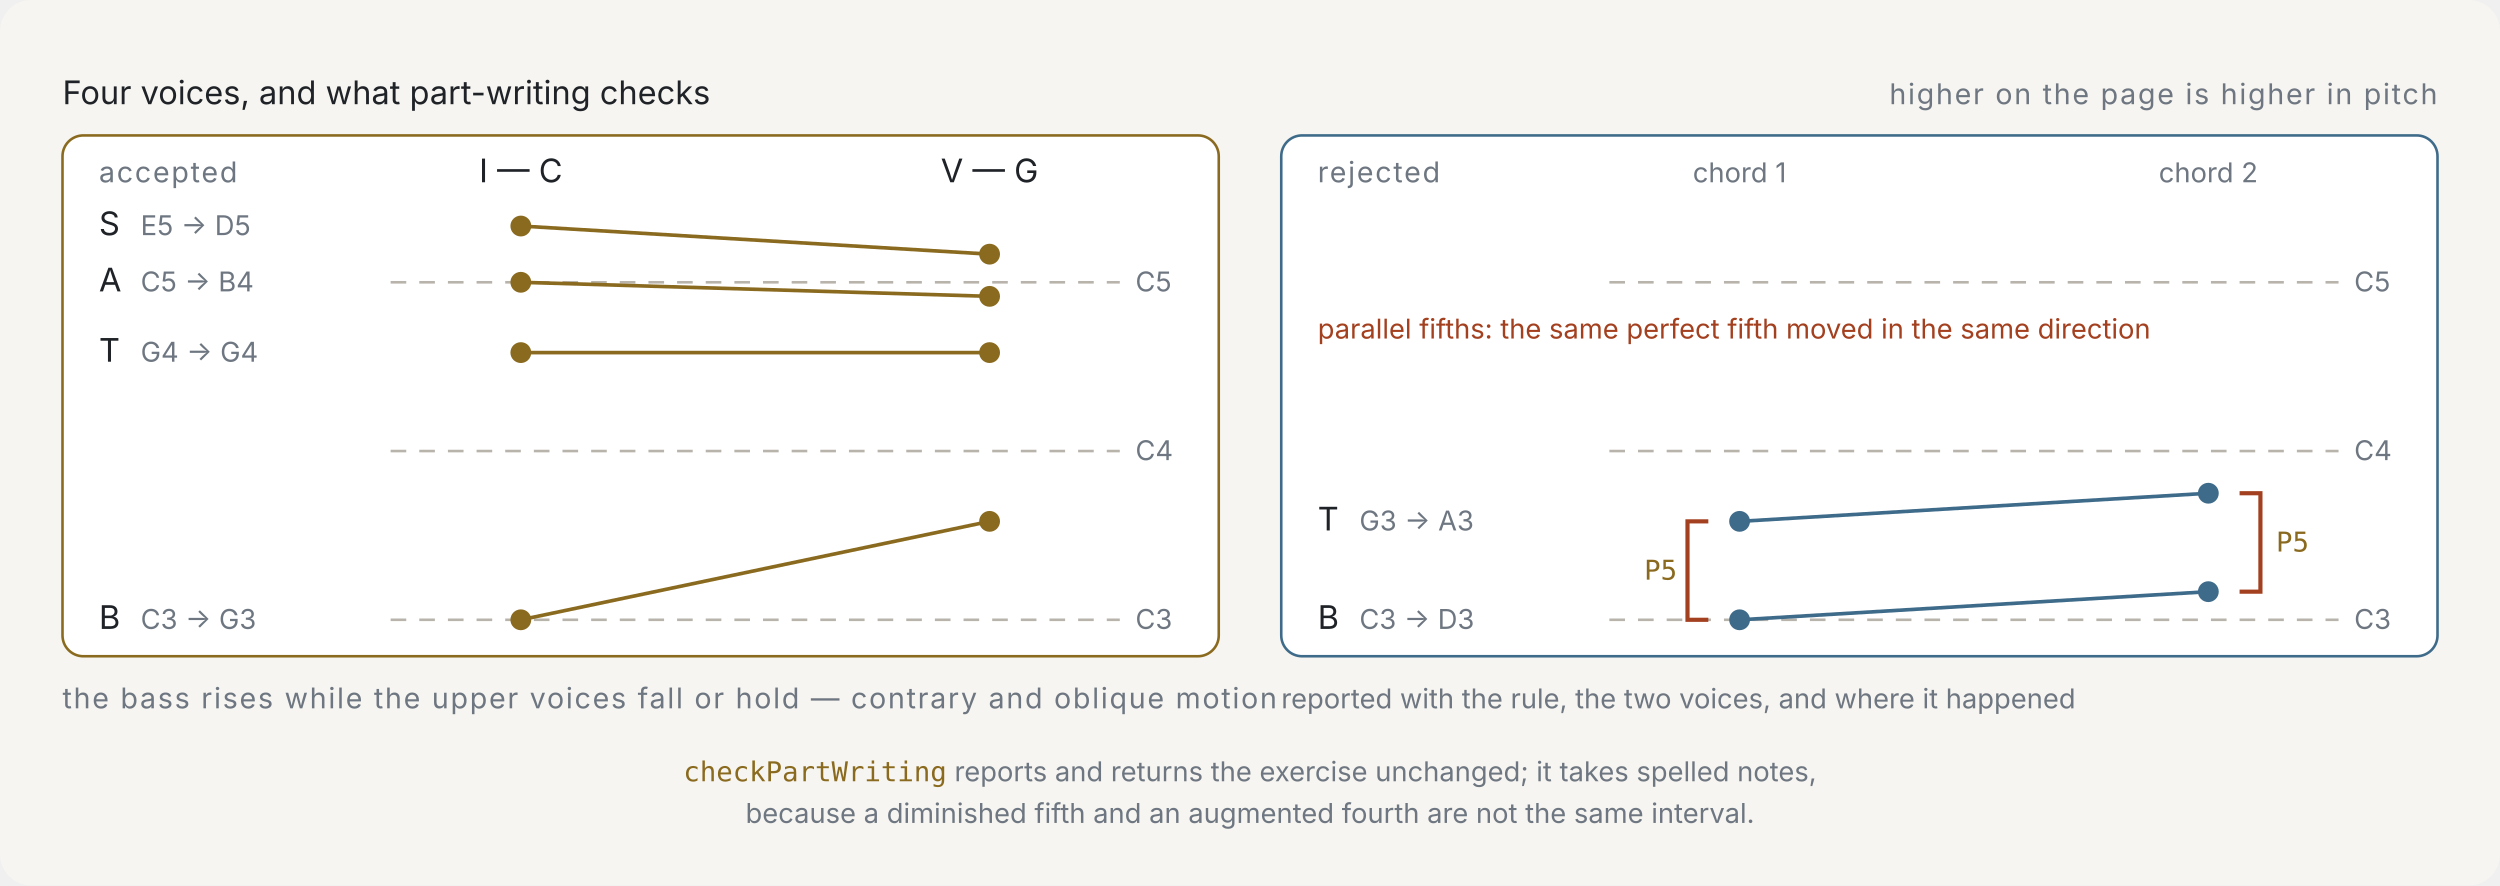
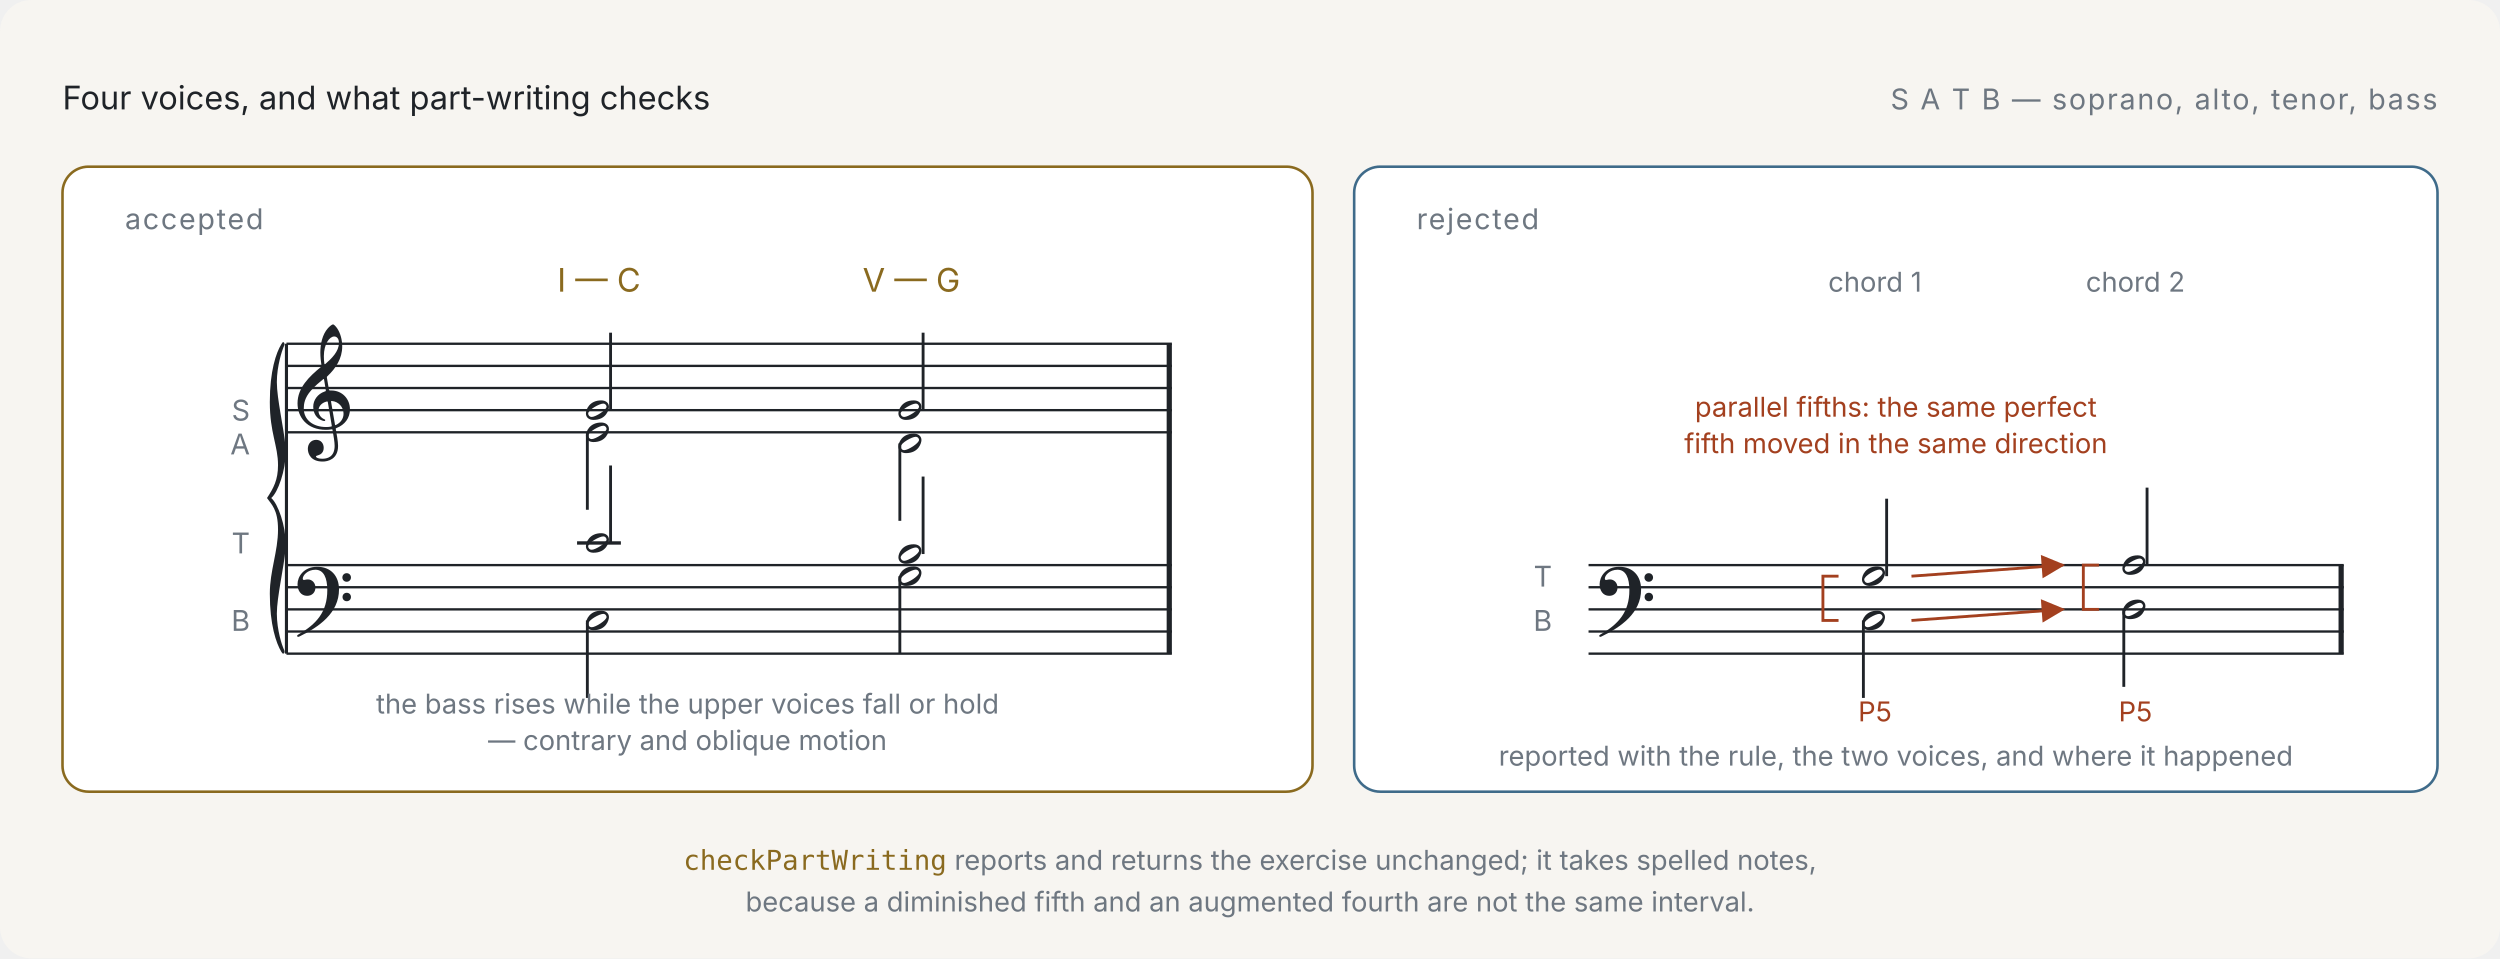
- <svg xmlns="http://www.w3.org/2000/svg" viewBox="0 0 960 340" width="960" height="340" role="img" aria-labelledby="ttl dsc">
+ <svg xmlns="http://www.w3.org/2000/svg" viewBox="0 0 960 368" width="960" height="368" role="img" aria-labelledby="ttl dsc">
  <style>
    .bg    { fill:#f7f5f1 }
    .grp   { fill:#edeae4 }
    .chip  { fill:#ffffff; stroke:#d7d4cd }
    .card  { fill:#ffffff; stroke:#8a6a1f }
    .alt   { fill:#ffffff; stroke:#3f6b8a }
-     .seam  { fill:none; stroke:#b8b4ac; stroke-dasharray:6 5 }
    .rule  { fill:none; stroke:#b8b4ac; stroke-width:1 }
    .ln    { fill:none; stroke:#8a6a1f; stroke-width:1.4 }
    .ln2   { fill:none; stroke:#3f6b8a; stroke-width:1.4 }
    .ah    { fill:#8a6a1f }
    .ah2   { fill:#3f6b8a }
-     .fill1 { fill:#8a6a1f; opacity:.16 }
-     .fill2 { fill:#3f6b8a; opacity:.16 }
    .warn  { fill:none; stroke:#a3401f; stroke-width:1.6 }
    .warnt { fill:#a3401f }
+     .staff { fill:none; stroke:#1f2328; stroke-width:.9 }
+     .bar   { fill:none; stroke:#1f2328; stroke-width:1.2 }
+     .ledger{ fill:none; stroke:#1f2328; stroke-width:1.3 }
+     .stem  { fill:none; stroke:#1f2328; stroke-width:1.1 }
+     .glyph { fill:#1f2328 }
+     .mark  { fill:#a3401f; stroke:none }
+     .markl { fill:none; stroke:#a3401f; stroke-width:1.1 }
    text   { font-family:Inter,"Helvetica Neue","Hiragino Sans","Noto Sans JP",Arial,sans-serif; fill:#1f2328 }
    .h     { font-size:12.5px }
    .lbl   { font-size:11px; fill:#6e7781; letter-spacing:.06em }
    .s     { font-size:10.5px; fill:#6e7781 }
+     .sym   { font-size:12.5px; fill:#8a6a1f }
+     .rn    { font-size:13px }
    .mono  { font-family:ui-monospace,SFMono-Regular,Menlo,Consolas,monospace; font-size:10.5px; fill:#8a6a1f }
    @media (prefers-color-scheme: dark) {
      .bg{fill:#0d1117} .grp{fill:#12171d}
      .chip{fill:#161b22;stroke:#30363d} .card{fill:#161b22;stroke:#d9b45c} .alt{fill:#161b22;stroke:#7fb3d5}
-       .seam{stroke:#484f58} .rule{stroke:#484f58}
+       .rule{stroke:#484f58}
      .ln{stroke:#d9b45c} .ln2{stroke:#7fb3d5} .ah{fill:#d9b45c} .ah2{fill:#7fb3d5}
-       .fill1{fill:#d9b45c} .fill2{fill:#7fb3d5}
-       .warn{stroke:#e08a68} .warnt{fill:#e08a68} .mono{fill:#d9b45c}
-       text{fill:#e6edf3} .lbl{fill:#8b949e} .s{fill:#8b949e}
+       .warn{stroke:#e08a68} .warnt{fill:#e08a68} .mark{fill:#e08a68} .markl{stroke:#e08a68}
+       .staff{stroke:#e6edf3} .bar{stroke:#e6edf3} .ledger{stroke:#e6edf3}
+       .stem{stroke:#e6edf3} .glyph{fill:#e6edf3}
+       text{fill:#e6edf3} .lbl{fill:#8b949e} .s{fill:#8b949e} .sym{fill:#d9b45c} .mono{fill:#d9b45c}
    }
  </style>
  <defs>
+     <path id="brace" d="M20 498C49 516 82 587 82 646C82 651 82 657 81 662C74 722 44 815 44 869C44 921 67 971 72 980C75 986 77 987 77 990C77 993 74 997 71 997C69 997 67 995 63 990C41 963 14 905 14 805C14 706 49 666 49 603C49 556 30 530 2 498C20 478 49 462 49 397C49 327 14 265 14 192C14 92 41 34 63 6C67 1 69 0 71 0C74 0 77 3 77 6C77 9 76 11 72 17C67 25 44 75 44 128C44 181 74 275 81 334C82 339 82 344 82 350C82 409 49 480 20 498Z" />
+     <path id="gClef" d="M361 262C364 243 364 244 346 238C258 208 201 129 201 44C201 -46 248 -110 316 -133C324 -136 336 -139 343 -139C351 -139 355 -134 355 -128C355 -121 347 -118 340 -115C298 -97 268 -54 268 -8C268 49 307 92 368 109C384 113 386 112 388 101L438 -197C440 -208 439 -208 424 -211C408 -214 388 -216 368 -216C193 -216 80 -119 80 20C80 79 90 158 173 252C233 319 279 356 326 394C336 402 338 401 340 390ZM470 943C503 943 530 916 530 861C530 750 435 660 356 591C349 585 345 586 343 599C339 625 337 659 337 691C337 847 409 943 470 943ZM430 103C428 115 429 118 441 117C522 110 589 42 589 -46C589 -109 551 -160 495 -188C483 -194 481 -194 479 -182ZM376 415C374 427 376 428 382 434C490 535 572 662 572 815C572 902 548 988 507 1048C492 1070 466 1098 455 1098C441 1098 410 1072 390 1050C316 968 292 843 292 739C292 681 299 616 306 575C308 563 309 561 297 551C153 432 0 289 0 87C0 -87 119 -252 364 -252C387 -252 413 -250 433 -246C444 -244 446 -243 448 -255C460 -322 475 -409 475 -456C475 -604 375 -622 316 -622C262 -622 236 -606 236 -593C236 -586 245 -583 268 -576C299 -567 335 -540 335 -482C335 -427 300 -380 239 -380C172 -380 132 -433 132 -495C132 -560 171 -658 322 -658C389 -658 519 -628 519 -458C519 -401 501 -306 490 -244C488 -232 489 -233 503 -227C604 -187 671 -102 671 11C671 139 577 252 430 252C404 252 404 252 401 270Z" />
+     <path id="fClef" d="M252 262C78 262 0 135 0 39C0 -41 42 -110 123 -110C186 -110 229 -66 229 -4C229 60 182 100 133 100C106 100 96 93 83 93C70 93 67 101 67 111C67 151 127 224 229 224C335 224 381 120 381 -37C381 -316 243 -472 10 -605C1 -610 -5 -615 -5 -623C-5 -629 -1 -635 8 -635C13 -635 19 -633 25 -630C271 -510 531 -332 531 -28C531 146 425 262 252 262ZM630 -71C599 -71 576 -94 576 -125C576 -156 599 -179 630 -179C661 -179 684 -156 684 -125C684 -94 661 -71 630 -71ZM629 180C598 180 574 156 574 125C574 94 598 70 629 70C660 70 684 94 684 125C684 156 660 180 629 180Z" />
+     <path id="noteheadHalf" d="M75 -87C54 -87 42 -76 35 -64C32 -58 29 -51 29 -44C29 5 174 84 221 84C240 84 251 75 258 63C261 57 264 51 264 44C264 1 123 -87 75 -87ZM97 -125C262 -125 295 9 295 42C295 93 254 125 196 125C47 125 0 10 0 -42C0 -95 42 -125 97 -125Z" />
    <marker id="a" markerUnits="userSpaceOnUse" markerWidth="9" markerHeight="9" refX="8" refY="4.5" orient="auto">
      <path class="ah" d="M0,0 L9,4.5 L0,9 z" />
    </marker>
    <marker id="b" markerUnits="userSpaceOnUse" markerWidth="9" markerHeight="9" refX="8" refY="4.5" orient="auto">
      <path class="ah2" d="M0,0 L9,4.5 L0,9 z" />
    </marker>
+     <marker id="w" markerUnits="userSpaceOnUse" markerWidth="9" markerHeight="9" refX="8" refY="4.5" orient="auto">
+       <path class="mark" d="M0,0 L9,4.5 L0,9 z" />
+     </marker>
  </defs>
-   <rect class="bg" x="0" y="0" width="960" height="340" rx="12" />
-   <text class="h" x="24" y="40">Four voices, and what part-writing checks</text>
-   <text class="lbl" x="936" y="40" text-anchor="end">higher on the page is higher in pitch</text>
-   <rect class="card" x="24" y="52" width="444" height="200" rx="8" />
-   <text class="lbl" x="38" y="70">accepted</text>
-   <text class="h" x="200" y="70" text-anchor="middle">I — C</text>
-   <text class="h" x="380" y="70" text-anchor="middle">V — G</text>
-   <line class="seam" x1="150" y1="108.4" x2="430" y2="108.4" />
-   <line class="seam" x1="150" y1="173.2" x2="430" y2="173.2" />
-   <line class="seam" x1="150" y1="238" x2="430" y2="238" />
-   <text class="s" x="436" y="111.9">C5</text>
-   <text class="s" x="436" y="176.7">C4</text>
-   <text class="s" x="436" y="241.5">C3</text>
-   <line class="ln" x1="200" y1="86.8" x2="380" y2="97.6" />
-   <circle class="ah" cx="200" cy="86.8" r="4" />
-   <circle class="ah" cx="380" cy="97.6" r="4" />
-   <text class="h" x="38" y="90.3">S</text>
-   <text class="s" x="54" y="90.3">E5 → D5</text>
-   <line class="ln" x1="200" y1="108.4" x2="380" y2="113.8" />
-   <circle class="ah" cx="200" cy="108.4" r="4" />
-   <circle class="ah" cx="380" cy="113.8" r="4" />
-   <text class="h" x="38" y="111.9">A</text>
-   <text class="s" x="54" y="111.9">C5 → B4</text>
-   <line class="ln" x1="200" y1="135.4" x2="380" y2="135.4" />
-   <circle class="ah" cx="200" cy="135.4" r="4" />
-   <circle class="ah" cx="380" cy="135.4" r="4" />
-   <text class="h" x="38" y="138.9">T</text>
-   <text class="s" x="54" y="138.9">G4 → G4</text>
-   <line class="ln" x1="200" y1="238" x2="380" y2="200.2" />
-   <circle class="ah" cx="200" cy="238" r="4" />
-   <circle class="ah" cx="380" cy="200.2" r="4" />
-   <text class="h" x="38" y="241.5">B</text>
-   <text class="s" x="54" y="241.5">C3 → G3</text>
-   <text class="lbl" x="24" y="272">the bass rises while the upper voices fall or hold — contrary and oblique motion</text>
-   <rect class="alt" x="492" y="52" width="444" height="200" rx="8" />
-   <text class="lbl" x="506" y="70">rejected</text>
-   <text class="s" x="668" y="70" text-anchor="middle">chord 1</text>
-   <text class="s" x="848" y="70" text-anchor="middle">chord 2</text>
-   <text class="warnt" font-size="10.5" x="506" y="130">parallel fifths: the same perfect fifth moved in the same direction</text>
-   <line class="seam" x1="618" y1="108.4" x2="898" y2="108.4" />
-   <line class="seam" x1="618" y1="173.2" x2="898" y2="173.2" />
-   <line class="seam" x1="618" y1="238" x2="898" y2="238" />
-   <text class="s" x="904" y="111.9">C5</text>
-   <text class="s" x="904" y="176.7">C4</text>
-   <text class="s" x="904" y="241.5">C3</text>
-   <line class="ln2" x1="668" y1="200.2" x2="848" y2="189.4" />
-   <circle class="ah2" cx="668" cy="200.2" r="4" />
-   <circle class="ah2" cx="848" cy="189.4" r="4" />
-   <text class="h" x="506" y="203.7">T</text>
-   <text class="s" x="522" y="203.7">G3 → A3</text>
-   <line class="ln2" x1="668" y1="238" x2="848" y2="227.2" />
-   <circle class="ah2" cx="668" cy="238" r="4" />
-   <circle class="ah2" cx="848" cy="227.2" r="4" />
-   <text class="h" x="506" y="241.5">B</text>
-   <text class="s" x="522" y="241.5">C3 → D3</text>
-   <path class="warn" d="M656,238 L648,238 L648,200.2 L656,200.2" />
-   <text class="mono" x="644" y="222.6" text-anchor="end">P5</text>
-   <path class="warn" d="M860,227.2 L868,227.2 L868,189.4 L860,189.4" />
-   <text class="mono" x="874" y="211.8">P5</text>
-   <text class="s" x="492" y="272">reported with the rule, the two voices, and where it happened</text>
-   <text class="s" x="480" y="300" text-anchor="middle">
+   <rect class="bg" x="0" y="0" width="960" height="368" rx="12" />
+   <text class="h" x="24" y="42">Four voices, and what part-writing checks</text>
+   <text class="lbl" x="936" y="42" text-anchor="end">S A T B — soprano, alto, tenor, bass</text>
+   <rect class="card" x="24" y="64" width="480" height="240" rx="10" />
+   <text class="lbl" x="48" y="88">accepted</text>
+   <text class="sym" x="230" y="112" text-anchor="middle">I — C</text>
+   <text class="sym" x="350" y="112" text-anchor="middle">V — G</text>
+   <g class="glyph">
+     <path class="staff" d="M110 132H450M110 140.5H450M110 149H450M110 157.5H450M110 166H450" />
+     <path class="staff" d="M110 217H450M110 225.5H450M110 234H450M110 242.5H450M110 251H450" />
+     <path class="bar" style="stroke-width:1.2" d="M110 132V251" />
+     <use href="#brace" transform="translate(102.35 251) scale(0.09 -0.12)" />
+     <use href="#gClef" transform="translate(114.25 157.5) scale(0.03 -0.03)" />
+     <use href="#fClef" transform="translate(114.25 225.5) scale(0.03 -0.03)" />
+     <path class="bar" style="stroke-width:2" d="M449 132V251" />
+     <use href="#noteheadHalf" transform="translate(224.99 157.5) scale(0.03 -0.03)" />
+     <path class="stem" d="M234.46 157.5V127.75" />
+     <use href="#noteheadHalf" transform="translate(224.99 166) scale(0.03 -0.03)" />
+     <path class="stem" d="M225.54 166V195.75" />
+     <use href="#noteheadHalf" transform="translate(224.99 208.5) scale(0.03 -0.03)" />
+     <path class="ledger" d="M221.59 208.5h16.83" />
+     <path class="stem" d="M234.46 208.5V178.75" />
+     <use href="#noteheadHalf" transform="translate(224.99 238.25) scale(0.03 -0.03)" />
+     <path class="stem" d="M225.54 238.25V268" />
+     <use href="#noteheadHalf" transform="translate(344.99 157.5) scale(0.03 -0.03)" />
+     <path class="stem" d="M354.47 157.5V127.75" />
+     <use href="#noteheadHalf" transform="translate(344.99 170.25) scale(0.03 -0.03)" />
+     <path class="stem" d="M345.54 170.25V200" />
+     <use href="#noteheadHalf" transform="translate(344.99 212.75) scale(0.03 -0.03)" />
+     <path class="stem" d="M354.47 212.75V183" />
+     <use href="#noteheadHalf" transform="translate(344.99 221.25) scale(0.03 -0.03)" />
+     <path class="stem" d="M345.54 221.25V251" />
+   </g>
+   <text class="lbl" x="96" y="161.5" text-anchor="end">S</text>
+   <text class="lbl" x="96" y="174.5" text-anchor="end">A</text>
+   <text class="lbl" x="96" y="212.5" text-anchor="end">T</text>
+   <text class="lbl" x="96" y="242.25" text-anchor="end">B</text>
+   <text class="s" x="264" y="274" text-anchor="middle">the bass rises while the upper voices fall or hold</text>
+   <text class="s" x="264" y="288" text-anchor="middle">— contrary and oblique motion</text>
+   <rect class="alt" x="520" y="64" width="416" height="240" rx="10" />
+   <text class="lbl" x="544" y="88">rejected</text>
+   <text class="s" x="720" y="112" text-anchor="middle">chord 1</text>
+   <text class="s" x="820" y="112" text-anchor="middle">chord 2</text>
+   <text class="warnt" font-size="10.5" x="728" y="160" text-anchor="middle">parallel fifths: the same perfect</text>
+   <text class="warnt" font-size="10.5" x="728" y="174" text-anchor="middle">fifth moved in the same direction</text>
+   <g class="glyph">
+     <path class="staff" d="M610 217H900M610 225.5H900M610 234H900M610 242.5H900M610 251H900" />
+     <use href="#fClef" transform="translate(614.25 225.5) scale(0.03 -0.03)" />
+     <path class="bar" style="stroke-width:2" d="M899 217V251" />
+     <use href="#noteheadHalf" transform="translate(714.99 221.25) scale(0.03 -0.03)" />
+     <path class="stem" d="M724.47 221.25V191.5" />
+     <use href="#noteheadHalf" transform="translate(714.99 238.25) scale(0.03 -0.03)" />
+     <path class="stem" d="M715.54 238.25V268" />
+     <use href="#noteheadHalf" transform="translate(814.99 217) scale(0.03 -0.03)" />
+     <path class="stem" d="M824.47 217V187.25" />
+     <use href="#noteheadHalf" transform="translate(814.99 234) scale(0.03 -0.03)" />
+     <path class="stem" d="M815.54 234V263.75" />
+   </g>
+   <path class="markl" d="M706 221.25 L700 221.25 L700 238.25 L706 238.25" />
+   <text class="warnt" font-size="10.5" x="720" y="277" text-anchor="middle">P5</text>
+   <path class="markl" d="M806 217 L800 217 L800 234 L806 234" />
+   <text class="warnt" font-size="10.5" x="820" y="277" text-anchor="middle">P5</text>
+   <path class="markl" d="M734 221.25 L792 217" marker-end="url(#w)" />
+   <path class="markl" d="M734 238.25 L792 234" marker-end="url(#w)" />
+   <text class="lbl" x="596" y="225.25" text-anchor="end">T</text>
+   <text class="lbl" x="596" y="242.25" text-anchor="end">B</text>
+   <text class="s" x="728" y="294" text-anchor="middle">reported with the rule, the two voices, and where it happened</text>
+   <text class="s" x="480" y="334" text-anchor="middle">
    <tspan class="mono">checkPartWriting</tspan> reports and returns the exercise unchanged; it takes spelled notes,</text>
-   <text class="s" x="480" y="316" text-anchor="middle">because a diminished fifth and an augmented fourth are not the same interval.</text>
+   <text class="s" x="480" y="350" text-anchor="middle">because a diminished fifth and an augmented fourth are not the same interval.</text>
</svg>
